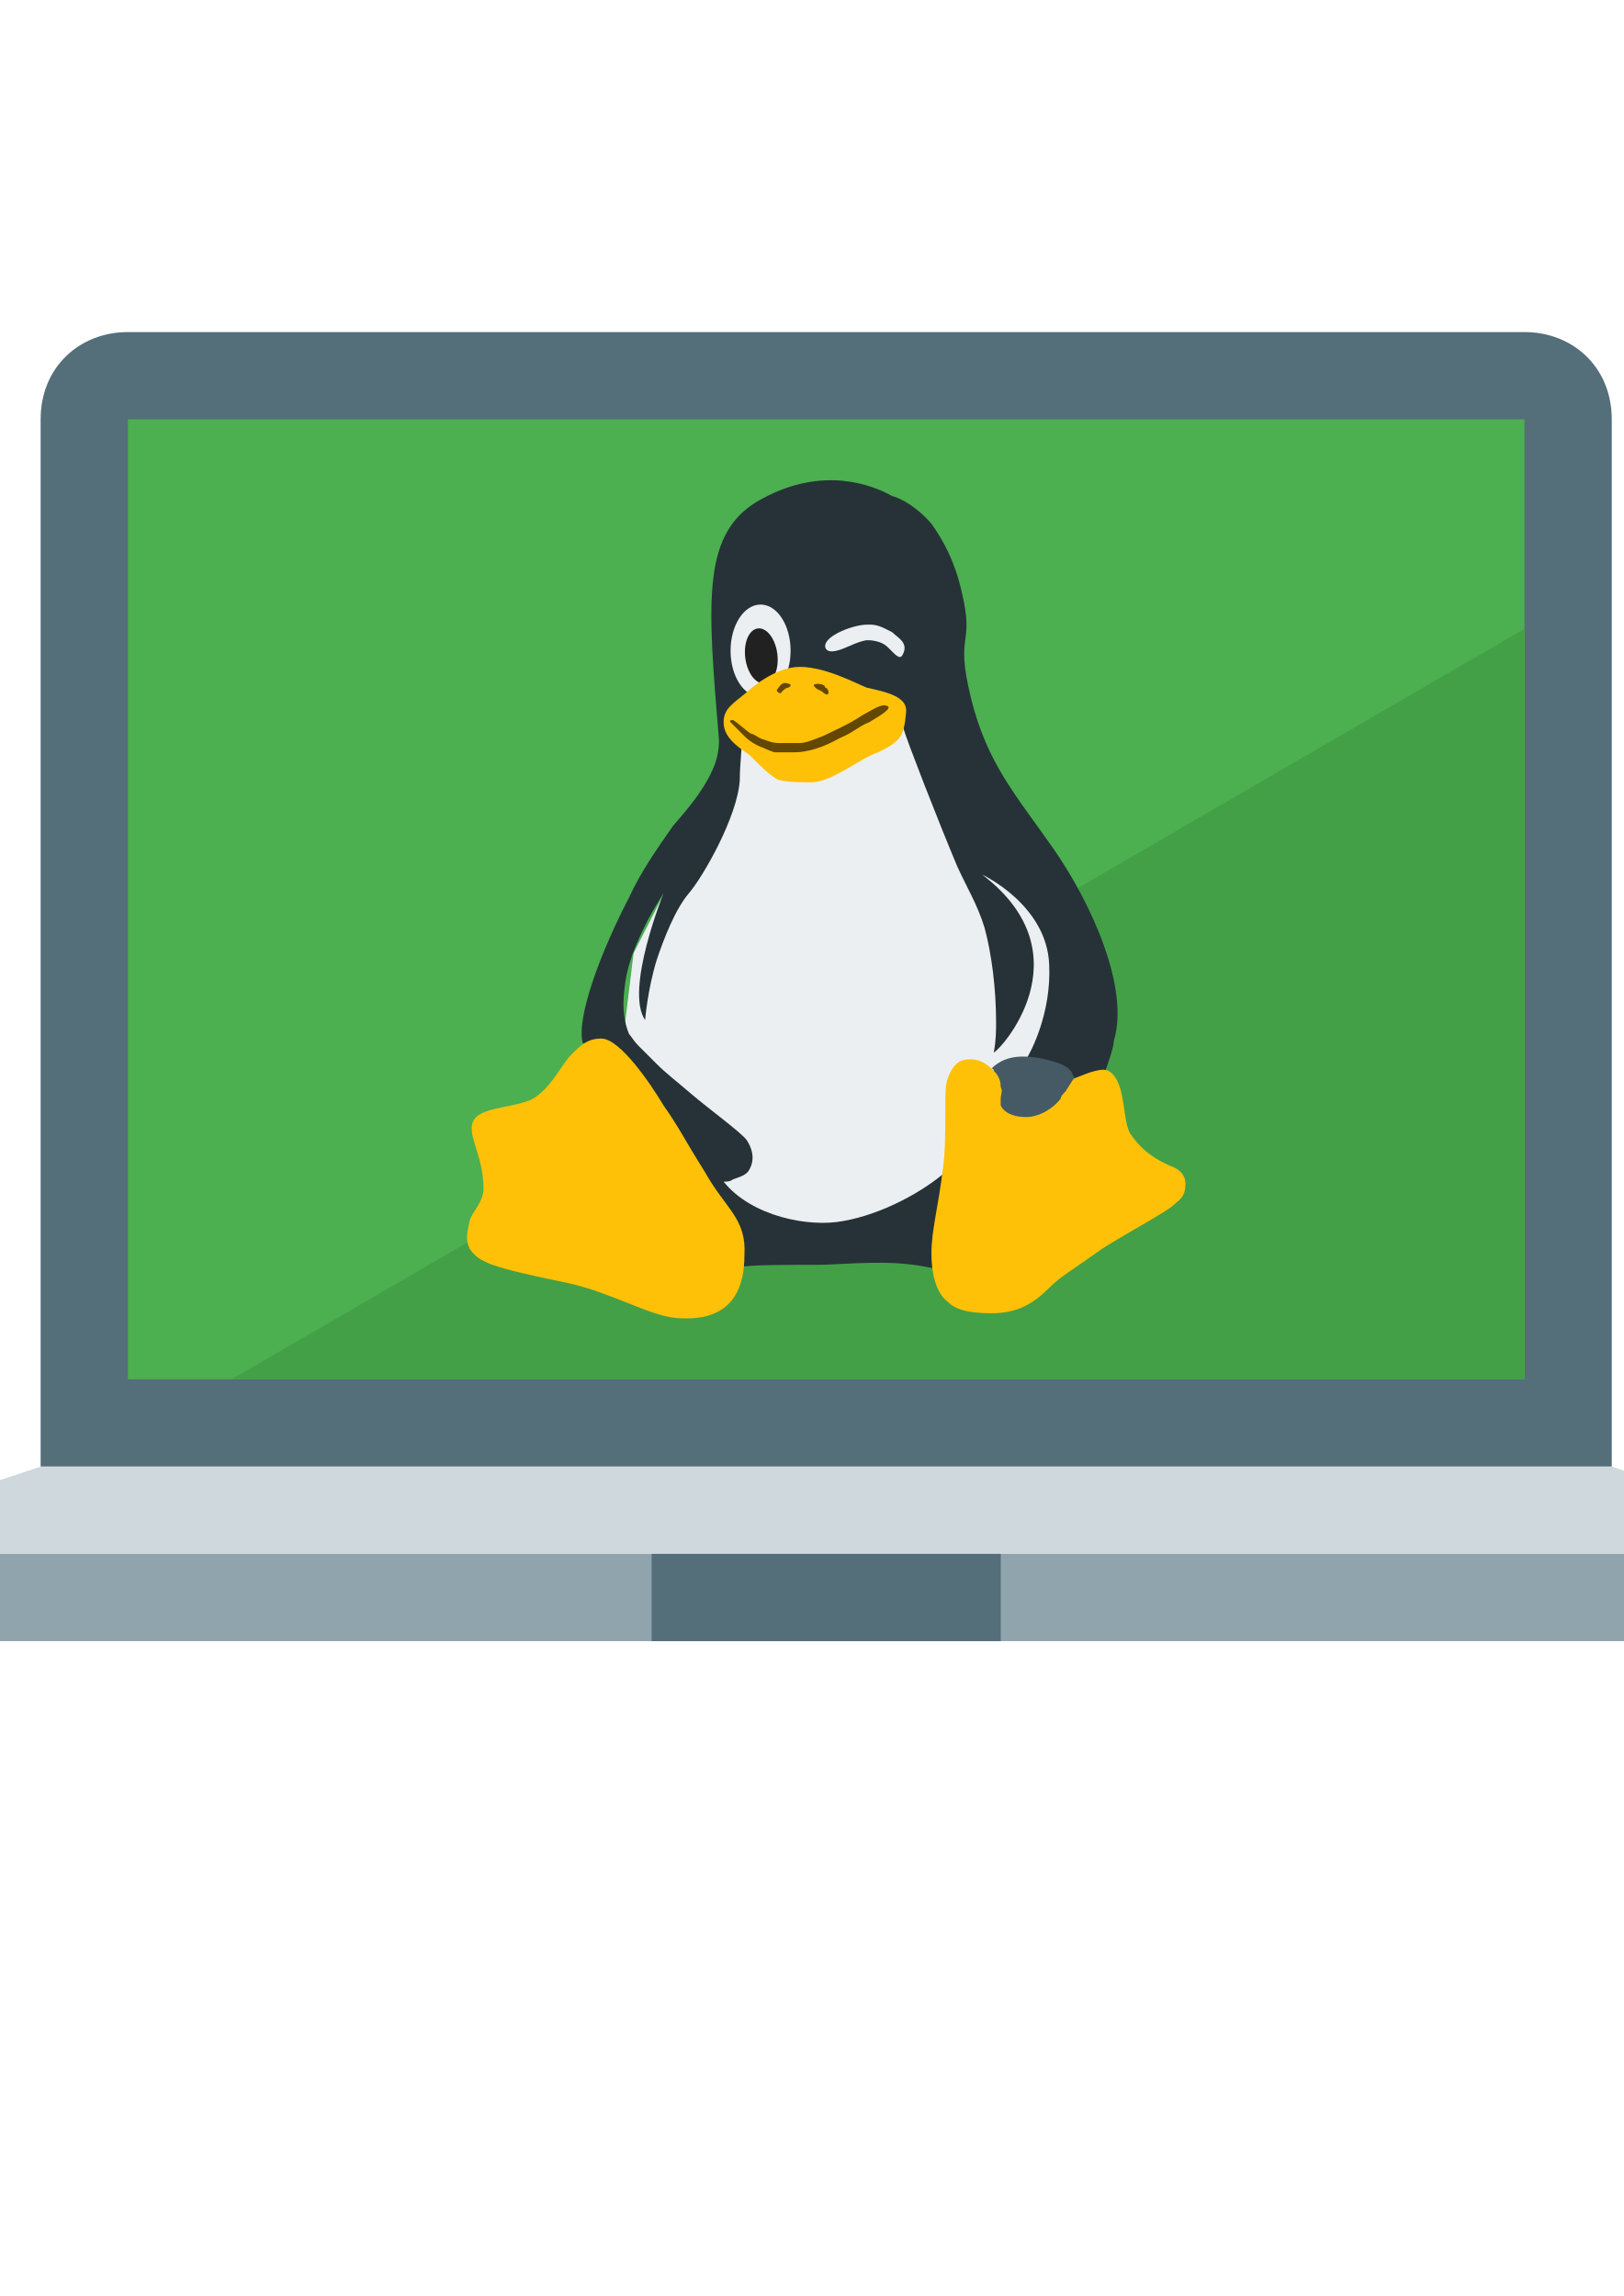
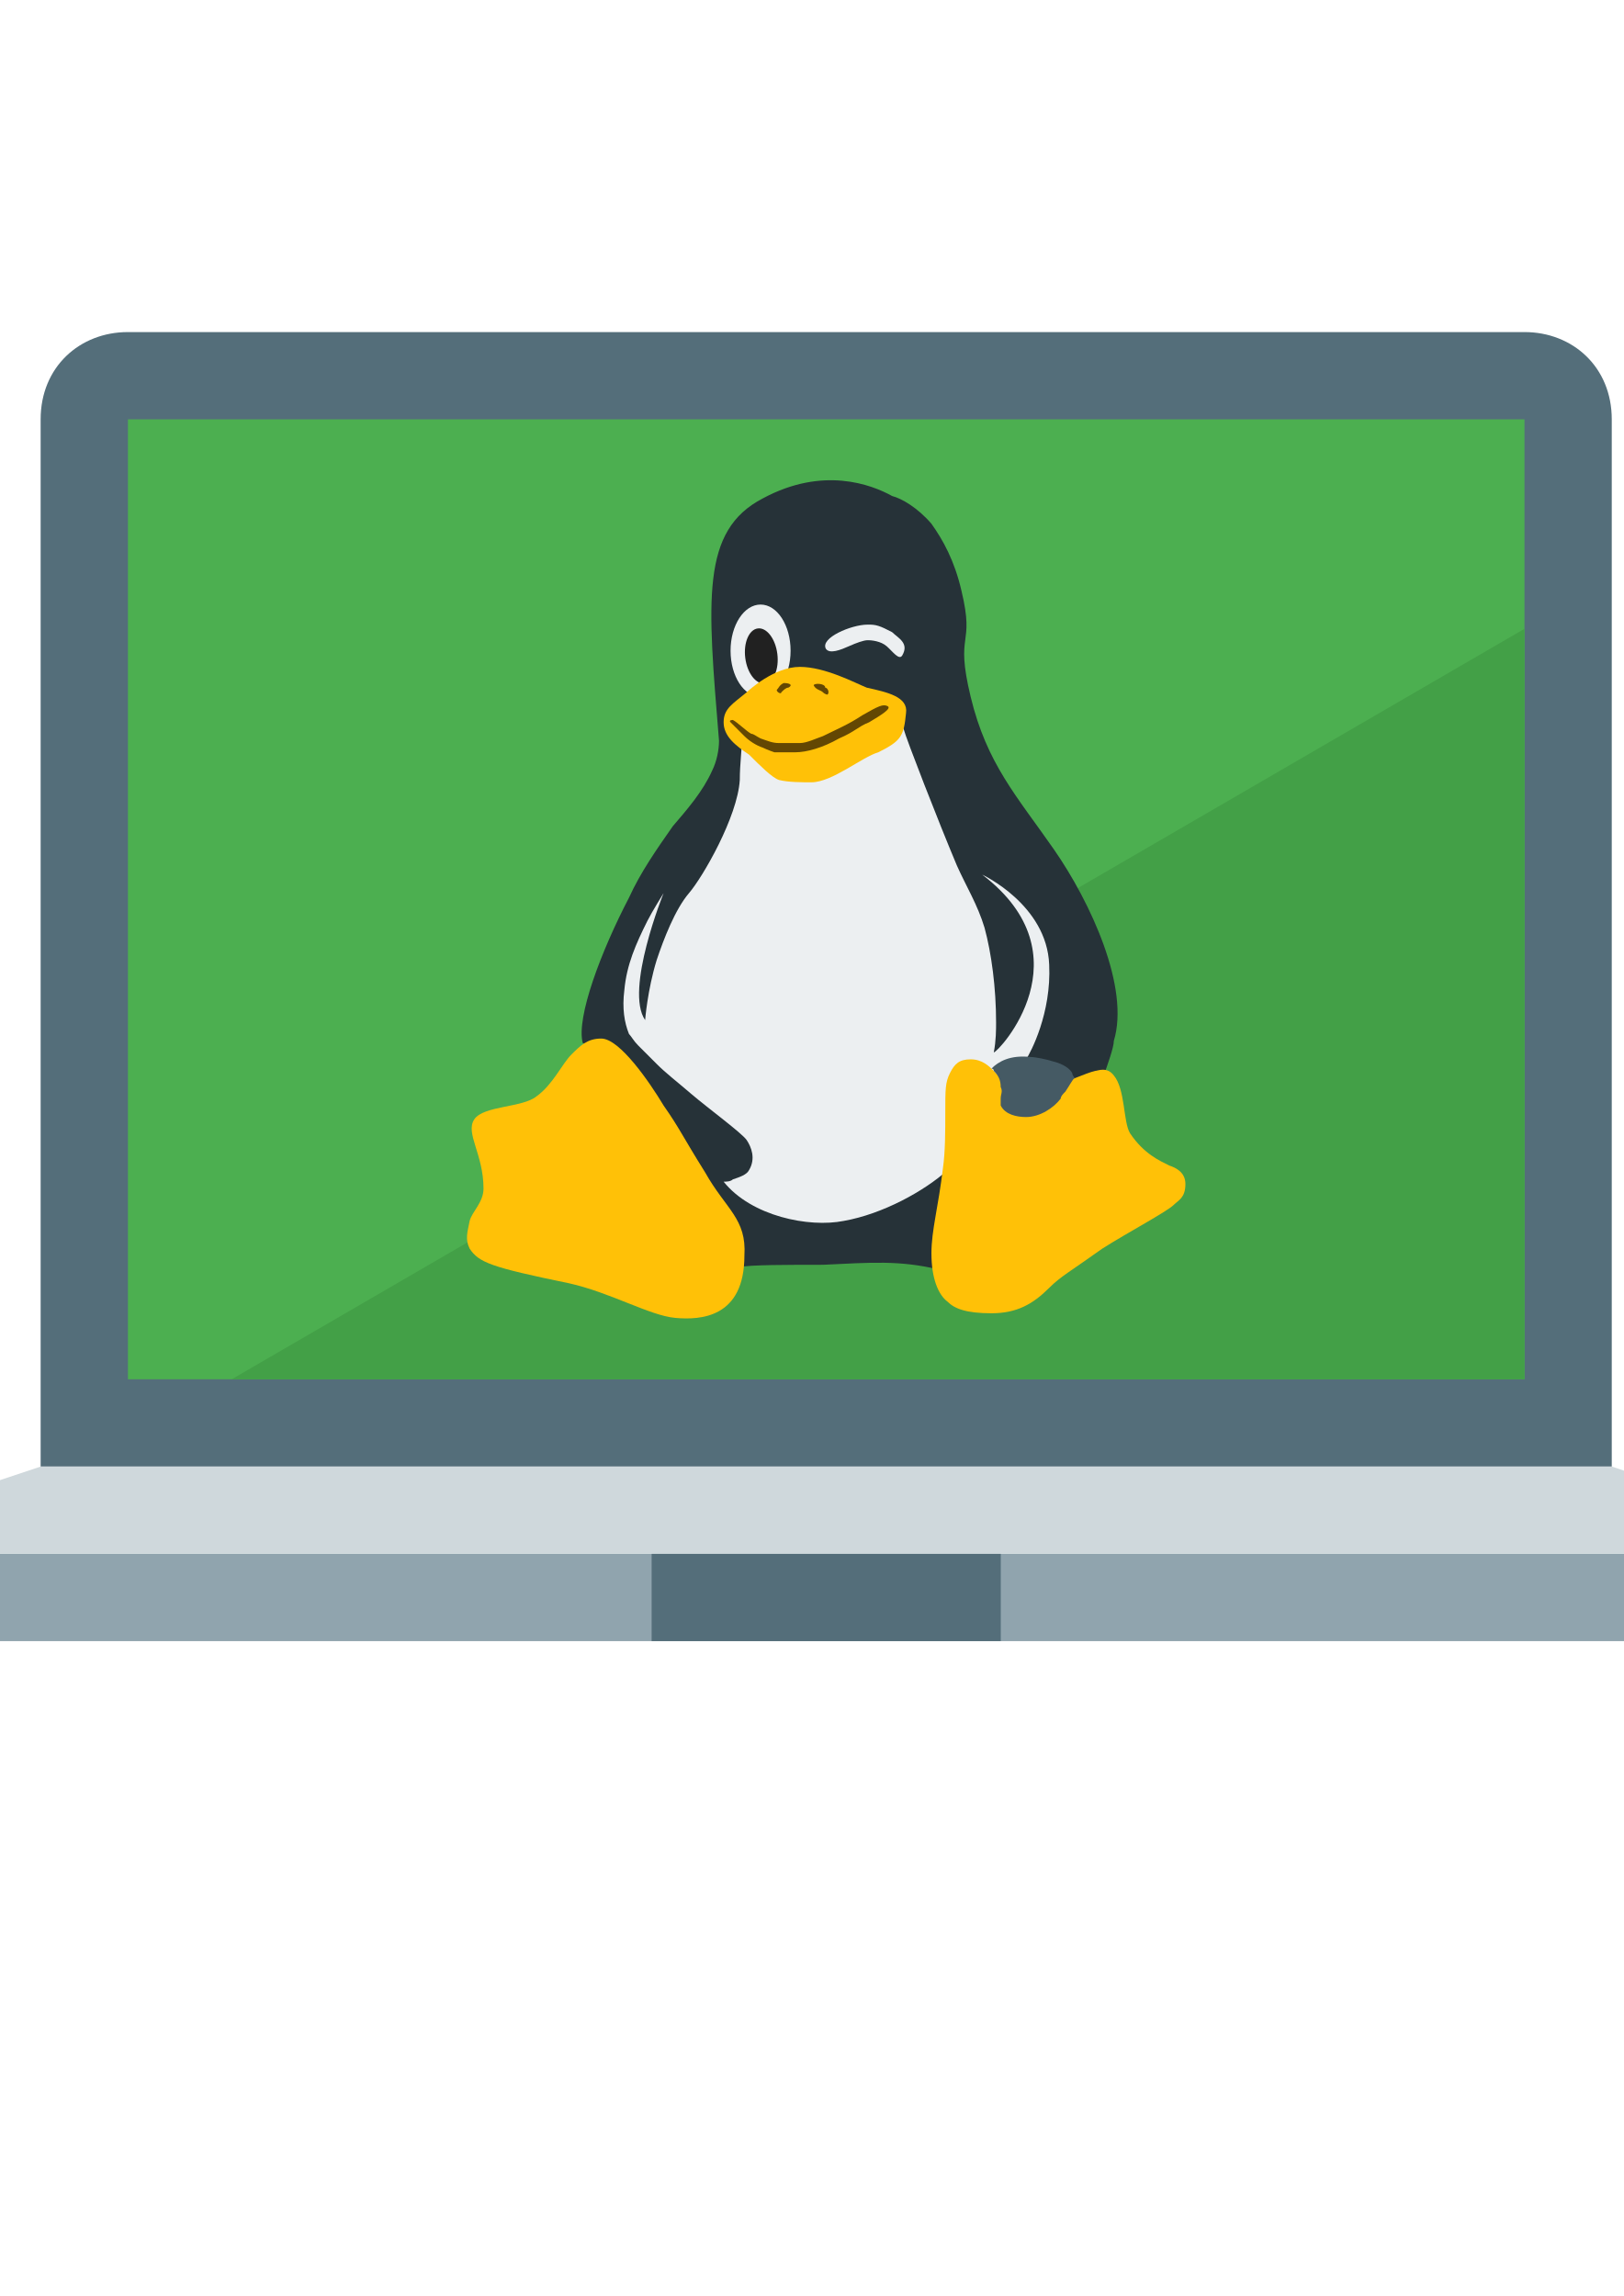
<svg xmlns="http://www.w3.org/2000/svg" xmlns:xlink="http://www.w3.org/1999/xlink" width="210mm" height="297mm" viewBox="0 0 210 297" version="1.1" id="svg8">
  <defs id="defs2">
    <linearGradient id="linearGradient172">
      <stop id="stop173" offset="0" style="stop-color:#3f2600;stop-opacity:0.6;" />
      <stop id="stop174" offset="1" style="stop-color:#3f2600;stop-opacity:0;" />
    </linearGradient>
    <linearGradient id="linearGradient167">
      <stop id="stop168" offset="0" style="stop-color:#ffffff;stop-opacity:0.65;" />
      <stop id="stop169" offset="1" style="stop-color:#ffffff;stop-opacity:0;" />
    </linearGradient>
    <linearGradient id="linearGradient162">
      <stop id="stop163" offset="0" style="stop-color:#ffa63f;stop-opacity:1;" />
      <stop id="stop164" offset="1" style="stop-color:#ffff00;stop-opacity:1;" />
    </linearGradient>
    <linearGradient id="linearGradient153">
      <stop id="stop154" offset="0" style="stop-color:#ffeed7;stop-opacity:1;" />
      <stop id="stop155" offset="1" style="stop-color:#bdbfc2;stop-opacity:1;" />
    </linearGradient>
    <linearGradient id="linearGradient138">
      <stop id="stop139" offset="0" style="stop-color:#ffffff;stop-opacity:0.8;" />
      <stop id="stop140" offset="1" style="stop-color:#ffffff;stop-opacity:0;" />
    </linearGradient>
    <linearGradient gradientUnits="objectBoundingBox" y2="0.901" x2="0.418" y1="0.02" x1="0.474" id="linearGradient141" xlink:href="#linearGradient138" />
    <linearGradient gradientUnits="objectBoundingBox" y2="0.945" x2="0.554" y1="0.031" x1="0.559" id="linearGradient142" xlink:href="#linearGradient167" />
    <linearGradient gradientUnits="objectBoundingBox" y2="0.934" x2="0.414" y1="0.029" x1="0.466" id="linearGradient143" xlink:href="#linearGradient167" />
    <linearGradient gradientUnits="objectBoundingBox" y2="0.941" x2="0.646" y1="0.059" x1="0.703" id="linearGradient144" xlink:href="#linearGradient167" />
    <linearGradient gradientUnits="objectBoundingBox" y2="0.759" x2="0.867" y1="-0.036" x1="0.467" id="linearGradient145" xlink:href="#linearGradient167" />
    <linearGradient gradientUnits="objectBoundingBox" y2="0.719" x2="0.571" y1="0.023" x1="0.572" id="linearGradient146" xlink:href="#linearGradient167" />
    <linearGradient gradientUnits="objectBoundingBox" y2="0.812" x2="0.5" y1="0.023" x1="0.5" id="linearGradient147" xlink:href="#linearGradient167" />
    <linearGradient gradientUnits="objectBoundingBox" y2="0.928" x2="0.516" y1="0.374" x1="0.508" id="linearGradient148" xlink:href="#linearGradient167" />
    <linearGradient gradientUnits="objectBoundingBox" y2="0.946" x2="0.504" y1="0.132" x1="0.5" id="linearGradient149" xlink:href="#linearGradient138" />
    <linearGradient gradientTransform="matrix(-0.928523,0.283938,0.435332,0.943857,-1.91327e-7,5.49908e-8)" gradientUnits="objectBoundingBox" y2="0.942" x2="0.156" y1="0.099" x1="-0.305" id="linearGradient150" xlink:href="#linearGradient167" />
    <linearGradient gradientUnits="objectBoundingBox" y2="1.026" x2="0.487" y1="0.022" x1="0.434" id="linearGradient151" xlink:href="#linearGradient167" />
    <linearGradient spreadMethod="reflect" gradientUnits="objectBoundingBox" y2="0.406" x2="0.5" y1="0.898" x1="0.5" id="linearGradient152" xlink:href="#linearGradient153" />
    <linearGradient gradientUnits="objectBoundingBox" y2="0.231" x2="0.454" y1="0.989" x1="0.436" id="linearGradient156" xlink:href="#linearGradient153" />
    <linearGradient gradientUnits="objectBoundingBox" y2="0.413" x2="0.495" y1="1.153" x1="0.492" id="linearGradient157" xlink:href="#linearGradient153" />
    <linearGradient gradientUnits="objectBoundingBox" y2="0.136" x2="0.498" y1="0.854" x1="0.517" id="linearGradient158" xlink:href="#linearGradient153" />
    <linearGradient gradientUnits="objectBoundingBox" y2="0.096" x2="0.492" y1="0.879" x1="0.462" id="linearGradient159" xlink:href="#linearGradient153" />
    <linearGradient gradientUnits="objectBoundingBox" y2="0.986" x2="0.412" y1="0.349" x1="0.501" id="linearGradient161" xlink:href="#linearGradient162" />
    <linearGradient gradientUnits="objectBoundingBox" y2="0.984" x2="0.464" y1="0.51" x1="0.604" id="linearGradient165" xlink:href="#linearGradient162" />
    <linearGradient gradientUnits="objectBoundingBox" y2="0.97" x2="0.508" y1="0.192" x1="0.5" id="linearGradient166" xlink:href="#linearGradient162" />
    <radialGradient gradientUnits="objectBoundingBox" r="0.5" fy="0.5" fx="0.5" cy="0.5" cx="0.5" id="radialGradient171" xlink:href="#linearGradient172" />
    <radialGradient id="radialGradient176" xlink:href="#linearGradient172" />
    <linearGradient gradientUnits="objectBoundingBox" y2="-0.675" x2="0.195" y1="1.293" x1="0.94" id="linearGradient178" xlink:href="#linearGradient153" />
    <radialGradient gradientUnits="userSpaceOnUse" r="195.072" fy="1219.412" fx="446.778" cy="1219.412" cx="446.778" gradientTransform="scale(1.045233,0.956725)" id="radialGradient1399" xlink:href="#linearGradient172" />
    <linearGradient gradientTransform="scale(0.575262,1.738339)" y2="304.079" x2="400.844" y1="369.53" x1="400.578" gradientUnits="userSpaceOnUse" id="linearGradient1401" xlink:href="#linearGradient153" />
    <linearGradient gradientTransform="scale(1.116071,0.896001)" y2="330.096" x2="297.086" y1="237.932" x1="303.018" gradientUnits="userSpaceOnUse" id="linearGradient1403" xlink:href="#linearGradient138" />
    <linearGradient y2="243.916" x2="380.273" y1="278.602" x1="378.938" gradientTransform="scale(0.816497,1.224744)" gradientUnits="userSpaceOnUse" id="linearGradient1405" xlink:href="#linearGradient153" />
    <linearGradient gradientTransform="scale(0.816497,1.224744)" y2="245.683" x2="380.552" y1="277.495" x1="381.387" gradientUnits="userSpaceOnUse" id="linearGradient1407" xlink:href="#linearGradient153" />
    <linearGradient y2="281.016" x2="376.796" y1="240.927" x1="379.096" gradientTransform="scale(0.816497,1.224744)" gradientUnits="userSpaceOnUse" id="linearGradient1409" xlink:href="#linearGradient167" />
    <linearGradient gradientTransform="scale(0.816497,1.224744)" y2="281.325" x2="387.069" y1="242.282" x1="389.635" gradientUnits="userSpaceOnUse" id="linearGradient1411" xlink:href="#linearGradient167" />
    <linearGradient gradientTransform="scale(0.812855,1.230232)" y2="394.104" x2="437.579" y1="528.872" x1="437.579" spreadMethod="reflect" gradientUnits="userSpaceOnUse" id="linearGradient1413" xlink:href="#linearGradient153" />
    <linearGradient gradientTransform="scale(0.649784,1.538974)" y2="324.038" x2="377.485" y1="419.785" x1="375.173" gradientUnits="userSpaceOnUse" id="linearGradient1415" xlink:href="#linearGradient153" />
    <linearGradient gradientTransform="scale(1.074798,0.930408)" y2="614.504" x2="321.322" y1="498.178" x1="320.751" gradientUnits="userSpaceOnUse" id="linearGradient1417" xlink:href="#linearGradient138" />
    <linearGradient gradientTransform="scale(1.077001,0.928504)" y2="488.483" x2="323.251" y1="435.268" x1="322.483" gradientUnits="userSpaceOnUse" id="linearGradient1419" xlink:href="#linearGradient167" />
    <linearGradient gradientTransform="scale(0.571707,1.749147)" y2="331.449" x2="411.221" y1="242.944" x1="411.221" gradientUnits="userSpaceOnUse" id="linearGradient1421" xlink:href="#linearGradient167" />
    <linearGradient gradientTransform="scale(0.572667,1.746214)" y2="314.839" x2="867.335" y1="234.739" x1="867.345" gradientUnits="userSpaceOnUse" id="linearGradient1423" xlink:href="#linearGradient167" />
    <linearGradient gradientTransform="scale(1.011514,0.988617)" y2="737.412" x2="212.51" y1="657.111" x1="236.254" gradientUnits="userSpaceOnUse" id="linearGradient1425" xlink:href="#linearGradient162" />
    <linearGradient gradientTransform="scale(1.065499,0.938527)" y2="386.666" x2="279.643" y1="655.731" x1="381.566" gradientUnits="userSpaceOnUse" id="linearGradient1427" xlink:href="#linearGradient153" />
    <linearGradient gradientTransform="scale(1.009851,0.990245)" y2="737.854" x2="203.127" y1="630.305" x1="218.117" gradientUnits="userSpaceOnUse" id="linearGradient1429" xlink:href="#linearGradient162" />
    <linearGradient y2="704.731" x2="182.245" y1="587.236" x1="117.89" gradientTransform="scale(1.007724,0.992335)" gradientUnits="userSpaceOnUse" id="linearGradient1431" xlink:href="#linearGradient167" />
    <linearGradient gradientTransform="scale(0.999504,1.000496)" y2="710.977" x2="230.535" y1="570.418" x1="223.101" gradientUnits="userSpaceOnUse" id="linearGradient1433" xlink:href="#linearGradient167" />
    <linearGradient gradientTransform="scale(1.065499,0.938527)" y2="582.635" x2="371.609" y1="474.018" x1="316.94" gradientUnits="userSpaceOnUse" id="linearGradient1435" xlink:href="#linearGradient167" />
    <linearGradient gradientTransform="scale(1.218684,0.820557)" y2="485.699" x2="285.459" y1="410.463" x1="284.687" gradientUnits="userSpaceOnUse" id="linearGradient1437" xlink:href="#linearGradient162" />
    <linearGradient gradientTransform="scale(1.221941,0.81837)" y2="482.559" x2="288.376" y1="398.854" x1="288.824" gradientUnits="userSpaceOnUse" id="linearGradient1439" xlink:href="#linearGradient167" />
    <linearGradient y2="281.016" x2="376.796" y1="240.927" x1="379.096" gradientTransform="matrix(-0.3921823,-0.02976458,-0.05731006,0.5824956,783.9936,46.59447)" gradientUnits="userSpaceOnUse" id="linearGradient3121" xlink:href="#linearGradient167" />
    <linearGradient y2="245.683" x2="380.552" y1="277.495" x1="381.387" gradientTransform="matrix(-1.478529,0.04042534,0.03886407,1.902432,896.7076,-349.0297)" gradientUnits="userSpaceOnUse" id="linearGradient3126" xlink:href="#linearGradient153" />
    <linearGradient y2="245.683" x2="380.552" y1="277.495" x1="381.387" gradientTransform="matrix(-0.9501167,0.04042534,0.02497442,1.902432,703.1715,-344.2627)" gradientUnits="userSpaceOnUse" id="linearGradient3126-1" xlink:href="#linearGradient153" />
    <linearGradient xlink:href="#linearGradient153" id="linearGradient3157" gradientUnits="userSpaceOnUse" gradientTransform="matrix(-0.9501167,0.04042534,0.02497442,1.902432,996.6,-329.0786)" x1="381.387" y1="277.495" x2="380.552" y2="245.683" />
    <radialGradient gradientUnits="userSpaceOnUse" gradientTransform="matrix(1.383991,0,0,1.320459,30.0639,-72.93533)" r="21.383" fy="16.191" fx="24.574" cy="16.191" cx="24.574" id="radialGradient5748" xlink:href="#linearGradient5742" />
    <linearGradient id="linearGradient5742">
      <stop id="stop5744" offset="0" style="stop-color:#14b3d3;stop-opacity:1;" />
      <stop style="stop-color:#0c6f8a;stop-opacity:1;" offset="0.816" id="stop5750" />
      <stop id="stop5746" offset="1" style="stop-color:#51bbee;stop-opacity:1;" />
    </linearGradient>
    <radialGradient gradientUnits="userSpaceOnUse" gradientTransform="matrix(1.111771,0,0,1.060735,36.75338,-70.86617)" r="21.383" fy="5.649" fx="24.574" cy="5.649" cx="24.574" id="radialGradient5640" xlink:href="#linearGradient5634" />
    <linearGradient id="linearGradient5634">
      <stop id="stop5636" offset="0" style="stop-color:#22a4aa;stop-opacity:1;" />
      <stop id="stop5638" offset="1" style="stop-color:#164e85;stop-opacity:1;" />
    </linearGradient>
    <radialGradient xlink:href="#linearGradient5634" id="radialGradient3848" gradientUnits="userSpaceOnUse" gradientTransform="matrix(7.881992,0,0,7.520174,130.7733,-15.65166)" cx="24.574" cy="5.649" fx="24.574" fy="5.649" r="21.383" />
    <filter style="color-interpolation-filters:sRGB" id="filter1638">
      <feFlood flood-opacity="1" flood-color="rgb(255,255,255)" result="flood" id="feFlood1628" />
      <feComposite in="flood" in2="SourceGraphic" operator="in" result="composite1" id="feComposite1630" />
      <feGaussianBlur in="composite1" stdDeviation="40" result="blur" id="feGaussianBlur1632" />
      <feOffset dx="3.3" dy="3.3" result="offset" id="feOffset1634" />
      <feComposite in="offset" in2="SourceGraphic" operator="out" result="composite2" id="feComposite1636" />
    </filter>
  </defs>
  <g id="layer1">
-     <g id="g1238">
+     <g id="g1014">
      <rect id="rect815" x="-28.611" y="201" width="270.933" height="11.289" style="fill:#90a4ae;fill-opacity:1;stroke-width:11.289" />
      <path id="path817" d="m 16.545,42.955 c -6.235,0 -11.289,4.516 -11.289,11.289 v 11.289 79.022 11.289 11.289 22.578 H 27.834 185.878 208.456 V 167.133 144.555 65.533 54.244 c 0,-6.773 -5.057,-11.289 -11.289,-11.289 H 185.878 39.123 27.834 Z" style="fill:#546e7a;fill-opacity:1;stroke-width:11.289" />
      <path id="path819" d="M 5.256,189.711 -28.611,200.999 H 5.256 208.456 242.323 l -33.867,-11.289 z" style="fill:#cfd8dc;fill-opacity:1;stroke-width:11.289" />
      <rect id="rect821" x="84.278" y="201" width="45.156" height="11.289" style="fill:#546e7a;fill-opacity:1;stroke-width:11.289" />
      <rect id="rect823" x="16.545" y="54.244" width="180.622" height="124.178" style="fill:#4caf50;fill-opacity:1;stroke-width:11.289" />
      <path id="path825" d="M 197.167,81.337 29.956,178.422 h 155.922 11.289 v -11.289 z" style="fill:#43a047;fill-opacity:1;stroke-width:11.289" />
-       <g id="g1032" transform="matrix(2.986214,0,0,2.986214,33.866,38.48441)">
-         <polygon id="polygon2" points="18.6,23.5 16.1,28.4 15.6,32.5 17.4,38.3 21.5,40.6 27.7,40.6 33.5,36.2 36.1,29.3 30.1,22 28.4,17.9 20.1,18.2 20.2,20.5 " style="fill:#eceff1" />
-         <path id="path4" d="M 34.3,23.9 C 32.7,21.6 31.4,20.2 30.7,17.3 30,14.4 30.9,15.2 30.3,12.7 30,11.4 29.5,10.5 29,9.8 28.4,9.1 27.7,8.7 27.3,8.6 c -0.9,-0.5 -3,-1.3 -5.6,0.1 -2.7,1.4 -2.4,4.4 -1.9,10.5 0,0.4 -0.1,0.9 -0.3,1.3 -0.4,0.9 -1.1,1.7 -1.7,2.4 -0.7,1 -1.4,2 -1.9,3.1 -1.2,2.3 -2.3,5.2 -2,6.3 0.5,-0.1 6.8,9.5 6.8,9.7 0.4,-0.1 2.1,-0.1 3.6,-0.1 2.1,-0.1 3.3,-0.2 5,0.2 0,-0.3 -0.1,-0.6 -0.1,-0.9 0,-0.6 0.1,-1.1 0.2,-1.8 0.1,-0.5 0.2,-1 0.3,-1.6 -1,0.9 -2.8,1.9 -4.5,2.2 -1.5,0.3 -4,-0.2 -5.2,-1.7 0.1,0 0.3,0 0.4,-0.1 0.3,-0.1 0.6,-0.2 0.7,-0.4 0.3,-0.5 0.1,-1 -0.1,-1.3 -0.2,-0.3 -1.7,-1.4 -2.4,-2 -0.7,-0.6 -1.1,-0.9 -1.5,-1.3 0,0 -0.6,-0.6 -0.8,-0.8 C 16.1,32.2 16,32 15.9,31.9 15.7,31.4 15.6,30.8 15.7,30 c 0.1,-1.1 0.5,-2 1,-3 0.2,-0.4 0.7,-1.2 0.7,-1.2 0,0 -1.7,4.2 -0.8,5.5 0,0 0.1,-1.3 0.5,-2.6 0.3,-0.9 0.8,-2.2 1.4,-2.9 0.6,-0.7 2.1,-3.3 2.2,-4.9 0,-0.7 0.1,-1.4 0.1,-1.9 -0.4,-0.4 6.6,-1.4 7,-0.3 0.1,0.4 1.5,4 2.3,5.9 0.4,0.9 0.9,1.7 1.2,2.7 0.3,1.1 0.5,2.6 0.5,4.1 0,0.3 0,0.8 -0.1,1.3 0.2,0 4.1,-4.2 -0.5,-7.7 0,0 2.8,1.3 2.9,3.9 0.1,2.1 -0.8,3.8 -1,4.1 0.1,0 2.1,0.9 2.2,0.9 0.4,0 1.2,-0.3 1.2,-0.3 0.1,-0.3 0.4,-1.1 0.4,-1.4 0.7,-2.3 -1,-6 -2.6,-8.3 z" style="fill:#263238" />
-         <ellipse style="fill:#eceff1" cx="21.6" cy="15.3" rx="1.3" ry="2" id="ellipse6" />
-         <ellipse style="fill:#212121;stroke-width:1" transform="rotate(-97.2039)" cx="-18.115" cy="19.514" rx="1.2" ry="0.7" id="ellipse12" />
-         <g id="g24">
-           <path id="path18" d="m 39.3,37.6 c -0.4,-0.2 -1.1,-0.5 -1.7,-1.4 -0.3,-0.5 -0.2,-1.9 -0.7,-2.5 -0.3,-0.4 -0.7,-0.2 -0.8,-0.2 -0.9,0.2 -3,1.6 -4.4,0 -0.2,-0.2 -0.5,-0.5 -1,-0.5 -0.5,0 -0.7,0.2 -0.9,0.6 -0.2,0.4 -0.2,0.7 -0.2,1.7 0,0.8 0,1.7 -0.1,2.4 -0.2,1.7 -0.5,2.7 -0.5,3.7 0,1.1 0.3,1.8 0.7,2.1 0.3,0.3 0.8,0.5 1.9,0.5 1.1,0 1.8,-0.4 2.5,-1.1 0.5,-0.5 0.9,-0.7 2.3,-1.7 1.1,-0.7 2.8,-1.6 3.1,-1.9 0.2,-0.2 0.5,-0.3 0.5,-0.9 0,-0.5 -0.4,-0.7 -0.7,-0.8 z" style="fill:#ffc107" />
-           <path id="path20" d="m 19.2,37.9 c -1,-1.6 -1.1,-1.9 -1.8,-2.9 -0.6,-1 -1.9,-2.9 -2.7,-2.9 -0.6,0 -0.9,0.3 -1.3,0.7 -0.4,0.4 -0.8,1.3 -1.5,1.8 -0.6,0.5 -2.3,0.4 -2.7,1 -0.4,0.6 0.4,1.5 0.4,3 0,0.6 -0.5,1 -0.6,1.4 -0.1,0.5 -0.2,0.8 0,1.2 0.4,0.6 0.9,0.8 4.3,1.5 1.8,0.4 3.5,1.4 4.6,1.5 1.1,0.1 3,0 3,-2.7 0.1,-1.6 -0.8,-2 -1.7,-3.6 z" style="fill:#ffc107" />
-           <path id="path22" d="M 21.1,19.8 C 20.5,19.4 20,19 20,18.4 c 0,-0.6 0.4,-0.8 1,-1.3 0.1,-0.1 1.2,-1.1 2.3,-1.1 1.1,0 2.4,0.7 2.9,0.9 0.9,0.2 1.8,0.4 1.7,1.1 -0.1,1 -0.2,1.2 -1.2,1.7 -0.7,0.2 -2,1.3 -2.9,1.3 -0.4,0 -1,0 -1.4,-0.1 -0.3,-0.1 -0.8,-0.6 -1.3,-1.1 z" style="fill:#ffc107" />
+       <rect y="26.022" x="-28.611" height="203.2" width="270.933" id="rect1382" style="opacity:1;vector-effect:none;fill:none;fill-opacity:1;stroke:none;stroke-width:0.471;stroke-linecap:butt;stroke-linejoin:miter;stroke-miterlimit:4;stroke-dasharray:none;stroke-dashoffset:0;stroke-opacity:1;paint-order:markers stroke fill" />
+       <g id="g846" transform="matrix(3.388276,0,0,3.388276,52.64326,55.34443)">
+         <rect style="fill:#eceff1;fill-opacity:1;stroke-width:0.78" id="rect23" width="2.313" height="5.894" x="15.257" y="11.11" transform="matrix(0.8944433,0.4471814,-0.3796841,0.9251162,0,0)" />
+         <g id="g1032-3" transform="matrix(0.881332,0,0,0.881332,-5.541749,-4.975732)">
+           <polygon id="polygon2-6" points="28.4,17.9 20.1,18.2 20.2,20.5 18.6,23.5 16.1,28.4 15.6,32.5 17.4,38.3 21.5,40.6 27.7,40.6 33.5,36.2 36.1,29.3 30.1,22 " style="fill:#eceff1" />
+           <path id="path4-7" d="M 34.3,23.9 C 32.7,21.6 31.4,20.2 30.7,17.3 30,14.4 30.9,15.2 30.3,12.7 30,11.4 29.5,10.5 29,9.8 28.4,9.1 27.7,8.7 27.3,8.6 c -0.9,-0.5 -3,-1.3 -5.6,0.1 -2.7,1.4 -2.4,4.4 -1.9,10.5 0,0.4 -0.1,0.9 -0.3,1.3 -0.4,0.9 -1.1,1.7 -1.7,2.4 -0.7,1 -1.4,2 -1.9,3.1 -1.2,2.3 -2.3,5.2 -2,6.3 0.5,-0.1 6.8,9.5 6.8,9.7 0.4,-0.1 2.1,-0.1 3.6,-0.1 2.1,-0.1 3.3,-0.2 5,0.2 0,-0.3 -0.1,-0.6 -0.1,-0.9 0,-0.6 0.1,-1.1 0.2,-1.8 0.1,-0.5 0.2,-1 0.3,-1.6 -1,0.9 -2.8,1.9 -4.5,2.2 -1.5,0.3 -4,-0.2 -5.2,-1.7 0.1,0 0.3,0 0.4,-0.1 0.3,-0.1 0.6,-0.2 0.7,-0.4 0.3,-0.5 0.1,-1 -0.1,-1.3 -0.2,-0.3 -1.7,-1.4 -2.4,-2 -0.7,-0.6 -1.1,-0.9 -1.5,-1.3 0,0 -0.6,-0.6 -0.8,-0.8 C 16.1,32.2 16,32 15.9,31.9 15.7,31.4 15.6,30.8 15.7,30 c 0.1,-1.1 0.5,-2 1,-3 0.2,-0.4 0.7,-1.2 0.7,-1.2 0,0 -1.7,4.2 -0.8,5.5 0,0 0.1,-1.3 0.5,-2.6 0.3,-0.9 0.8,-2.2 1.4,-2.9 0.6,-0.7 2.1,-3.3 2.2,-4.9 0,-0.7 0.1,-1.4 0.1,-1.9 -0.4,-0.4 6.6,-1.4 7,-0.3 0.1,0.4 1.5,4 2.3,5.9 0.4,0.9 0.9,1.7 1.2,2.7 0.3,1.1 0.5,2.6 0.5,4.1 0,0.3 0,0.8 -0.1,1.3 0.2,0 4.1,-4.2 -0.5,-7.7 0,0 2.8,1.3 2.9,3.9 0.1,2.1 -0.8,3.8 -1,4.1 0.1,0 2.1,0.9 2.2,0.9 0.4,0 1.2,-0.3 1.2,-0.3 0.1,-0.3 0.4,-1.1 0.4,-1.4 0.7,-2.3 -1,-6 -2.6,-8.3 z" style="fill:#263238" />
+           <ellipse style="fill:#eceff1" cx="21.6" cy="15.3" rx="1.3" ry="2" id="ellipse6-5" />
+           <ellipse style="fill:#212121;stroke-width:1" transform="rotate(-97.2039)" cx="-18.115" cy="19.514" rx="1.2" ry="0.7" id="ellipse12-3" />
+           <g id="g24-5">
+             <path id="path18-6" d="m 39.3,37.6 c -0.4,-0.2 -1.1,-0.5 -1.7,-1.4 -0.3,-0.5 -0.2,-1.9 -0.7,-2.5 -0.3,-0.4 -0.7,-0.2 -0.8,-0.2 -0.9,0.2 -3,1.6 -4.4,0 -0.2,-0.2 -0.5,-0.5 -1,-0.5 -0.5,0 -0.7,0.2 -0.9,0.6 -0.2,0.4 -0.2,0.7 -0.2,1.7 0,0.8 0,1.7 -0.1,2.4 -0.2,1.7 -0.5,2.7 -0.5,3.7 0,1.1 0.3,1.8 0.7,2.1 0.3,0.3 0.8,0.5 1.9,0.5 1.1,0 1.8,-0.4 2.5,-1.1 0.5,-0.5 0.9,-0.7 2.3,-1.7 1.1,-0.7 2.8,-1.6 3.1,-1.9 0.2,-0.2 0.5,-0.3 0.5,-0.9 0,-0.5 -0.4,-0.7 -0.7,-0.8 z" style="fill:#ffc107" />
+             <path id="path20-2" d="m 19.2,37.9 c -1,-1.6 -1.1,-1.9 -1.8,-2.9 -0.6,-1 -1.9,-2.9 -2.7,-2.9 -0.6,0 -0.9,0.3 -1.3,0.7 -0.4,0.4 -0.8,1.3 -1.5,1.8 -0.6,0.5 -2.3,0.4 -2.7,1 -0.4,0.6 0.4,1.5 0.4,3 0,0.6 -0.5,1 -0.6,1.4 -0.1,0.5 -0.2,0.8 0,1.2 0.4,0.6 0.9,0.8 4.3,1.5 1.8,0.4 3.5,1.4 4.6,1.5 1.1,0.1 3,0 3,-2.7 0.1,-1.6 -0.8,-2 -1.7,-3.6 z" style="fill:#ffc107" />
+             <path id="path22-9" d="M 21.1,19.8 C 20.5,19.4 20,19 20,18.4 c 0,-0.6 0.4,-0.8 1,-1.3 0.1,-0.1 1.2,-1.1 2.3,-1.1 1.1,0 2.4,0.7 2.9,0.9 0.9,0.2 1.8,0.4 1.7,1.1 -0.1,1 -0.2,1.2 -1.2,1.7 -0.7,0.2 -2,1.3 -2.9,1.3 -0.4,0 -1,0 -1.4,-0.1 -0.3,-0.1 -0.8,-0.6 -1.3,-1.1 z" style="fill:#ffc107" />
+           </g>
+           <g id="g32-1">
+             <path id="path26-2" d="m 20.9,19 c 0.2,0.2 0.5,0.4 0.8,0.5 0.2,0.1 0.5,0.2 0.5,0.2 0.4,0 0.7,0 0.9,0 0.5,0 1.2,-0.2 1.9,-0.6 0.7,-0.3 0.8,-0.5 1.3,-0.7 0.5,-0.3 1,-0.6 0.8,-0.7 -0.2,-0.1 -0.4,0 -1.1,0.4 -0.6,0.4 -1.1,0.6 -1.7,0.9 -0.3,0.1 -0.7,0.3 -1,0.3 -0.3,0 -0.6,0 -0.9,0 -0.3,0 -0.5,-0.1 -0.8,-0.2 -0.2,-0.1 -0.3,-0.2 -0.4,-0.2 -0.2,-0.1 -0.6,-0.5 -0.8,-0.6 0,0 -0.2,0 -0.1,0.1 0.3,0.3 0.4,0.4 0.6,0.6 z" style="fill:#634703" />
+             <path id="path28-7" d="m 23.9,16.8 c 0.1,0.2 0.3,0.2 0.4,0.3 0.1,0.1 0.2,0.1 0.2,0.1 0.1,-0.1 0,-0.3 -0.1,-0.3 0,-0.2 -0.5,-0.2 -0.5,-0.1 z" style="fill:#634703" />
+             <path id="path30-0" d="m 22.3,17 c 0,0.1 0.2,0.2 0.2,0.1 0.1,-0.1 0.2,-0.2 0.3,-0.2 0.2,-0.1 0.1,-0.2 -0.2,-0.2 -0.2,0.1 -0.2,0.2 -0.3,0.3 z" style="fill:#634703" />
+           </g>
+           <path id="path34-9" d="m 32,34.7 c 0,0.1 0,0.2 0,0.3 0.2,0.4 0.7,0.5 1.1,0.5 0.6,0 1.2,-0.4 1.5,-0.8 0,-0.1 0.1,-0.2 0.2,-0.3 0.2,-0.3 0.3,-0.5 0.4,-0.6 0,0 -0.1,-0.1 -0.1,-0.2 -0.1,-0.2 -0.4,-0.4 -0.8,-0.5 -0.3,-0.1 -0.8,-0.2 -1,-0.2 -0.9,-0.1 -1.4,0.2 -1.7,0.5 0,0 0.1,0 0.1,0.1 0.2,0.2 0.3,0.4 0.3,0.7 0.1,0.2 0,0.3 0,0.5 z" style="fill:#455a64" />
+           <path d="m 24.429,15.217 c 0.164,0.237 0.637,0.05 1.025,-0.124 0.289,-0.13 0.602,-0.242 0.763,-0.247 0.186,-0.006 0.595,0.037 0.852,0.265 0.255,0.225 0.527,0.616 0.665,0.397 0.317,-0.537 -0.174,-0.756 -0.438,-1.012 -0.519,-0.271 -0.689,-0.338 -1.076,-0.326 -0.686,0.003 -2.049,0.574 -1.791,1.047 z" id="path116-9-3" style="fill:#eceff1;fill-opacity:1;stroke:none;stroke-width:0.053" />
        </g>
-         <g id="g32">
-           <path id="path26" d="m 20.9,19 c 0.2,0.2 0.5,0.4 0.8,0.5 0.2,0.1 0.5,0.2 0.5,0.2 0.4,0 0.7,0 0.9,0 0.5,0 1.2,-0.2 1.9,-0.6 0.7,-0.3 0.8,-0.5 1.3,-0.7 0.5,-0.3 1,-0.6 0.8,-0.7 -0.2,-0.1 -0.4,0 -1.1,0.4 -0.6,0.4 -1.1,0.6 -1.7,0.9 -0.3,0.1 -0.7,0.3 -1,0.3 -0.3,0 -0.6,0 -0.9,0 -0.3,0 -0.5,-0.1 -0.8,-0.2 -0.2,-0.1 -0.3,-0.2 -0.4,-0.2 -0.2,-0.1 -0.6,-0.5 -0.8,-0.6 0,0 -0.2,0 -0.1,0.1 0.3,0.3 0.4,0.4 0.6,0.6 z" style="fill:#634703" />
-           <path id="path28" d="m 23.9,16.8 c 0.1,0.2 0.3,0.2 0.4,0.3 0.1,0.1 0.2,0.1 0.2,0.1 0.1,-0.1 0,-0.3 -0.1,-0.3 0,-0.2 -0.5,-0.2 -0.5,-0.1 z" style="fill:#634703" />
-           <path id="path30" d="m 22.3,17 c 0,0.1 0.2,0.2 0.2,0.1 0.1,-0.1 0.2,-0.2 0.3,-0.2 0.2,-0.1 0.1,-0.2 -0.2,-0.2 -0.2,0.1 -0.2,0.2 -0.3,0.3 z" style="fill:#634703" />
-         </g>
-         <path id="path34" d="m 32,34.7 c 0,0.1 0,0.2 0,0.3 0.2,0.4 0.7,0.5 1.1,0.5 0.6,0 1.2,-0.4 1.5,-0.8 0,-0.1 0.1,-0.2 0.2,-0.3 0.2,-0.3 0.3,-0.5 0.4,-0.6 0,0 -0.1,-0.1 -0.1,-0.2 -0.1,-0.2 -0.4,-0.4 -0.8,-0.5 -0.3,-0.1 -0.8,-0.2 -1,-0.2 -0.9,-0.1 -1.4,0.2 -1.7,0.5 0,0 0.1,0 0.1,0.1 0.2,0.2 0.3,0.4 0.3,0.7 0.1,0.2 0,0.3 0,0.5 z" style="fill:#455a64" />
-         <path d="m 24.429,15.217 c 0.164,0.237 0.637,0.05 1.025,-0.124 0.289,-0.13 0.602,-0.242 0.763,-0.247 0.186,-0.006 0.595,0.037 0.852,0.265 0.255,0.225 0.527,0.616 0.665,0.397 0.317,-0.537 -0.174,-0.756 -0.438,-1.012 -0.519,-0.271 -0.689,-0.338 -1.076,-0.326 -0.686,0.003 -2.049,0.574 -1.791,1.047 z" id="path116-9" style="fill:#eceff1;fill-opacity:1;stroke:none;stroke-width:0.053" />
      </g>
-       <rect y="26.022" x="-28.611" height="203.2" width="270.933" id="rect1382" style="opacity:1;vector-effect:none;fill:none;fill-opacity:1;stroke:none;stroke-width:0.471;stroke-linecap:butt;stroke-linejoin:miter;stroke-miterlimit:4;stroke-dasharray:none;stroke-dashoffset:0;stroke-opacity:1;paint-order:markers stroke fill" />
    </g>
  </g>
</svg>
